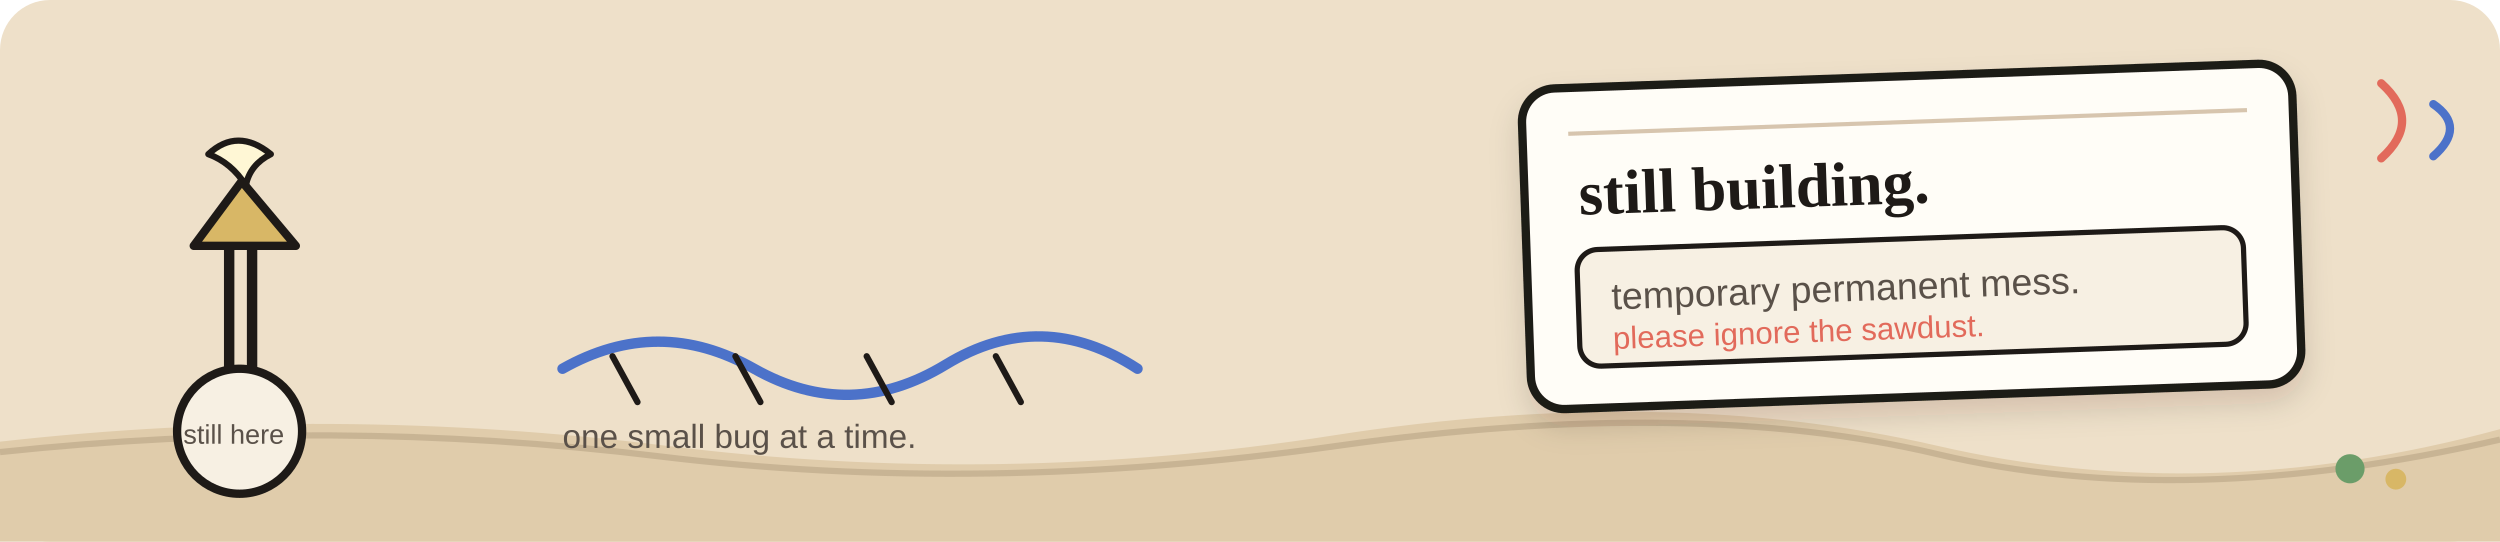
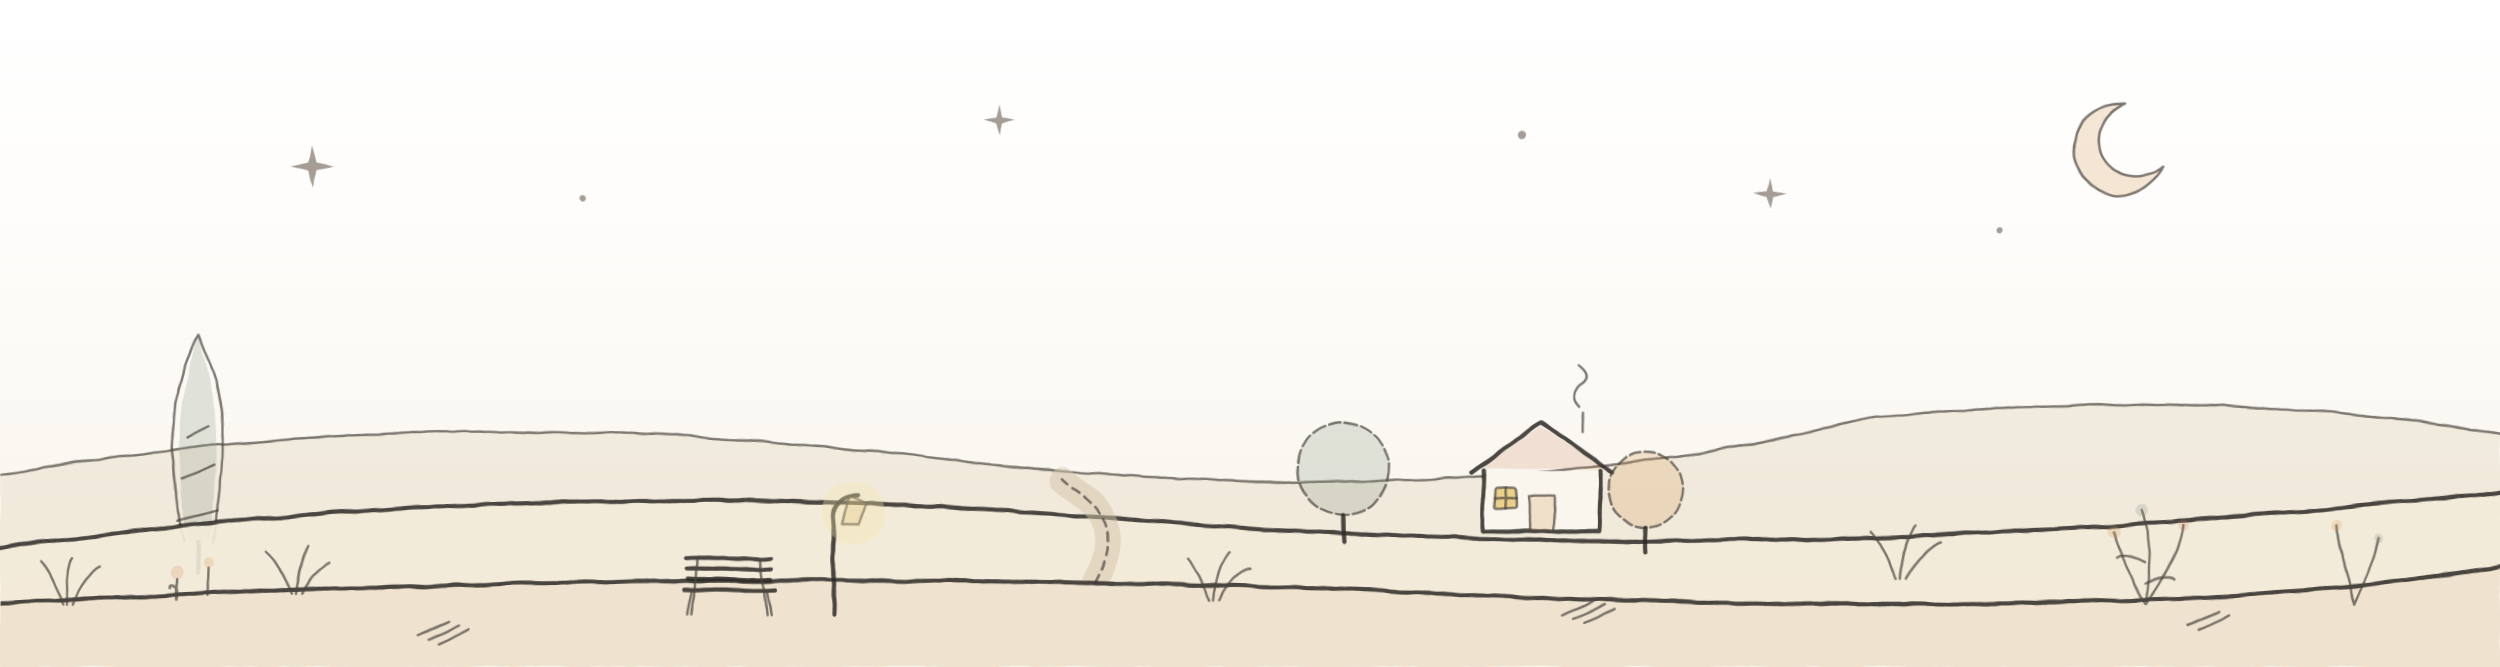
- <svg xmlns="http://www.w3.org/2000/svg" width="1200" height="260" viewBox="0 0 1200 260" role="img" aria-label="Hand-drawn note saying still building">
+ <svg xmlns="http://www.w3.org/2000/svg" viewBox="0 0 1200 320" width="100%" height="100%">
  <defs>
-     <filter id="shadow" x="-20%" y="-20%" width="140%" height="140%">
-       <feDropShadow dx="0" dy="7" stdDeviation="7" flood-color="#251F1A" flood-opacity=".14" />
+     <filter id="pencil-texture" x="-10%" y="-10%" width="120%" height="120%">
+       <feTurbulence type="fractalNoise" baseFrequency="0.04" numOctaves="4" result="noise" />
+       <feDisplacementMap in="SourceGraphic" in2="noise" scale="2.5" xChannelSelector="R" yChannelSelector="G" />
    </filter>
+     <filter id="sketch-rough">
+       <feTurbulence type="turbulence" baseFrequency="0.05" numOctaves="2" result="turbulence" />
+       <feDisplacementMap in="SourceGraphic" in2="turbulence" scale="1.8" />
+     </filter>
+     <linearGradient id="sky-grad" x1="0%" y1="0%" x2="0%" y2="100%">
+       <stop offset="0%" stop-color="#FAF6EE" stop-opacity="0" />
+       <stop offset="100%" stop-color="#F2E9D8" stop-opacity="0.6" />
+     </linearGradient>
    <style>
-     .ink{stroke:#1E1A17;stroke-linecap:round;stroke-linejoin:round}
-     .serif{font-family:Georgia,'Times New Roman',serif;fill:#1E1A17}
-     .sans{font-family:'Trebuchet MS',Arial,sans-serif}
-   </style>
+       .pencil-line {
+         stroke: #2C2825;
+         stroke-width: 2;
+         stroke-linecap: round;
+         stroke-linejoin: round;
+         fill: none;
+         opacity: 0.85;
+       }
+       .pencil-line-thin {
+         stroke: #4A443F;
+         stroke-width: 1.2;
+         stroke-linecap: round;
+         stroke-linejoin: round;
+         fill: none;
+         opacity: 0.7;
+       }
+       .pencil-shading {
+         fill: #E8DEC8;
+         opacity: 0.5;
+       }
+       .warm-accent {
+         fill: #D9A05B;
+         opacity: 0.25;
+       }
+       .sage-accent {
+         fill: #8A9A86;
+         opacity: 0.25;
+       }
+       .terracotta-accent {
+         fill: #C87D55;
+         opacity: 0.2;
+       }
+       .stars {
+         fill: #6B5E52;
+         opacity: 0.6;
+       }
+     </style>
  </defs>
-   <rect width="1200" height="260" rx="24" fill="#EEE0C9" />
-   <path d="M0 212Q160 194 320 214T640 209T930 214T1200 206V260H0Z" fill="#E0CCAB" />
-   <path d="M0 217Q160 200 316 219T642 214T930 218T1200 211" fill="none" stroke="#C8B494" stroke-width="3" />
-   <g transform="translate(66 36)">
-     <path d="M44 166V82M55 166V82" class="ink" stroke-width="5" />
-     <path d="M27 82L50 51L76 82Z" fill="#D8B766" class="ink" stroke-width="4" />
-     <path d="M52 53Q45 42 34 38Q48 25 64 38Q54 43 52 53Z" fill="#FFF7D5" class="ink" stroke-width="3" />
-     <circle cx="49" cy="171" r="30" fill="#F7F0E3" class="ink" stroke-width="4" />
-     <text x="22" y="177" class="sans" font-size="13" fill="#5A5149">still here</text>
+   <rect width="1200" height="320" fill="url(#sky-grad)" />
+   <g filter="url(#pencil-texture)">
+     <path d="M 1020,50 A 22,22 0 1 0 1038,80 A 18,18 0 1 1 1020,50 Z" class="warm-accent" />
+     <path d="M 1020,50 A 22,22 0 1 0 1038,80 A 18,18 0 1 1 1020,50 Z" class="pencil-line-thin" />
+     <path d="M -10,230 Q 200,190 450,220 T 900,200 Q 1080,185 1210,210 L 1210,330 L -10,330 Z" class="pencil-shading" />
+     <path d="M -10,230 Q 200,190 450,220 T 900,200 Q 1080,185 1210,210" class="pencil-line-thin" />
+     <path d="M 150,70 L 152,78 L 160,80 L 152,82 L 150,90 L 148,82 L 140,80 L 148,78 Z" class="stars" />
+     <path d="M 480,50 L 481.5,56 L 488,57.5 L 481.5,59 L 480,65 L 478.5,59 L 472,57.5 L 478.5,56 Z" class="stars" />
+     <path d="M 850,85 L 851.5,91 L 858,92.5 L 851.5,94 L 850,100 L 848.5,94 L 842,92.5 L 848.5,91 Z" class="stars" />
+     <circle cx="280" cy="95" r="1.5" class="stars" />
+     <circle cx="730" cy="65" r="2" class="stars" />
+     <circle cx="960" cy="110" r="1.5" class="stars" />
+     <path d="M 90,260 Q 80,210 95,160 Q 110,210 100,260 Z" class="sage-accent" />
+     <path d="M 95,160 Q 75,200 88,260 M 95,160 Q 115,200 102,260" class="pencil-line-thin" />
+     <path d="M 95,260 L 95,275" class="pencil-line" />
+     <path d="M 90,210 L 100,205 M 87,230 L 103,223 M 85,250 L 105,245" class="pencil-line-thin" />
+     <path d="M -10,265 Q 250,225 550,250 T 1210,235 L 1210,330 L -10,330 Z" fill="#F4EBD9" opacity="0.9" />
+     <path d="M -10,265 Q 250,225 550,250 T 1210,235" class="pencil-line" />
+     <path d="M 520,320 C 510,290 540,270 530,250 C 525,240 515,235 510,230" fill="none" stroke="#D3C3A8" stroke-width="12" stroke-linecap="round" opacity="0.5" />
+     <path d="M 520,320 C 510,290 540,270 530,250 C 525,240 515,235 510,230" class="pencil-line-thin" stroke-dasharray="4,3" />
+     <g id="cottage" transform="translate(680, 190)">
+       <path d="M 30,35 L 60,15 L 90,35 Z" class="terracotta-accent" />
+       <path d="M 26,37 L 60,13 L 94,37" class="pencil-line" />
+       <path d="M 32,36 L 32,65 L 88,65 L 88,36 Z" fill="#FAF6EE" />
+       <path d="M 32,36 L 32,65 L 88,65 L 88,36" class="pencil-line" />
+       <path d="M 54,48 L 54,65 L 66,65 L 66,48 Z" class="warm-accent" />
+       <path d="M 54,48 L 54,65 L 66,65 L 66,48 Z" class="pencil-line-thin" />
+       <rect x="38" y="44" width="10" height="10" rx="1" fill="#EAD08B" />
+       <rect x="38" y="44" width="10" height="10" rx="1" class="pencil-line-thin" />
+       <path d="M 43,44 L 43,54 M 38,49 L 48,49" class="pencil-line-thin" />
+       <path d="M 80,18 L 80,8" class="pencil-line-thin" />
+       <path d="M 78,5 Q 73,0 78,-5 Q 85,-10 78,-15" class="pencil-line-thin" opacity="0.5" />
+     </g>
+     <circle cx="645" cy="225" r="22" class="sage-accent" />
+     <circle cx="645" cy="225" r="22" class="pencil-line-thin" stroke-dasharray="6,2" />
+     <path d="M 645,247 L 645,260" class="pencil-line" />
+     <circle cx="790" cy="235" r="18" class="warm-accent" />
+     <circle cx="790" cy="235" r="18" class="pencil-line-thin" stroke-dasharray="5,2" />
+     <path d="M 790,253 L 790,265" class="pencil-line" />
+     <path d="M -10,290 Q 350,270 700,285 T 1210,270 L 1210,330 L -10,330 Z" fill="#EFE3CF" />
+     <path d="M -10,290 Q 350,270 700,285 T 1210,270" class="pencil-line" />
+     <g id="bench" transform="translate(320, 260)">
+       <path d="M 10,8 L 50,8 M 10,13 L 50,13 M 10,18 L 50,18" class="pencil-line" />
+       <path d="M 8,23 L 52,23" class="pencil-line" stroke-width="2.5" />
+       <path d="M 12,23 L 10,35 M 48,23 L 50,35 M 15,8 L 12,35 M 45,8 L 48,35" class="pencil-line-thin" />
+     </g>
+     <g id="street-lamp" transform="translate(390, 230)">
+       <path d="M 10,65 L 10,20 Q 10,10 20,8 L 22,8" class="pencil-line" />
+       <path d="M 18,8 L 26,12 L 22,22 L 14,22 Z" class="warm-accent" />
+       <path d="M 18,8 L 26,12 L 22,22 L 14,22 Z" class="pencil-line-thin" />
+       <circle cx="20" cy="16" r="15" fill="#F3E5AB" opacity="0.35" />
+     </g>
+     <path d="M 30,290 Q 25,275 20,270 M 32,290 Q 32,272 35,268 M 35,290 Q 42,275 48,272" class="pencil-line-thin" />
+     <path d="M 140,285 Q 135,270 128,265 M 142,285 Q 145,268 148,262 M 145,285 Q 152,272 158,270" class="pencil-line-thin" />
+     <circle cx="85" cy="275" r="3" class="terracotta-accent" />
+     <path d="M 85,278 L 85,288 M 82,282 C 80,280 88,280 85,288" class="pencil-line-thin" />
+     <circle cx="100" cy="270" r="2.5" class="warm-accent" />
+     <path d="M 100,272.5 L 100,286" class="pencil-line-thin" />
+     <path d="M 580,288 Q 575,273 570,268 M 582,288 Q 585,270 590,265 M 585,288 Q 592,275 600,273" class="pencil-line-thin" />
+     <path d="M 910,278 Q 905,260 898,255 M 912,278 Q 915,258 920,252 M 915,278 Q 925,262 932,260" class="pencil-line-thin" />
+     <g id="reeds-right" transform="translate(1020, 240)">
+       <path d="M 10,50 Q 15,25 8,5 M 10,50 Q 25,30 28,12 M 10,50 Q -2,30 -5,15" class="pencil-line-thin" />
+       <circle cx="8" cy="5" r="3" class="sage-accent" />
+       <circle cx="28" cy="12" r="2.5" class="terracotta-accent" />
+       <circle cx="-5" cy="15" r="3" class="warm-accent" />
+       <path d="M 10,40 Q 20,35 24,38 M 10,30 Q -1,25 -4,28" class="pencil-line-thin" />
+     </g>
+     <g id="reeds-far-right" transform="translate(1120, 250)">
+       <path d="M 10,40 Q 5,20 2,2 M 10,40 Q 18,22 22,8" class="pencil-line-thin" />
+       <circle cx="2" cy="2" r="2.5" class="warm-accent" />
+       <circle cx="22" cy="8" r="2" class="sage-accent" />
+     </g>
+     <path d="M 200,305 L 215,298 M 205,307 L 220,300 M 210,309 L 225,302" class="pencil-line-thin" opacity="0.4" />
+     <path d="M 750,295 L 765,288 M 755,297 L 770,290 M 760,299 L 775,292" class="pencil-line-thin" opacity="0.4" />
+     <path d="M 1050,300 L 1065,293 M 1055,302 L 1070,295" class="pencil-line-thin" opacity="0.4" />
  </g>
-   <g transform="translate(270 143)">
-     <path d="M0 34Q46 8 92 34T184 32T276 34" fill="none" stroke="#4C72C9" stroke-width="5" stroke-linecap="round" />
-     <path d="M24 28l12 22M83 28l12 22M146 28l12 22M208 28l12 22" class="ink" stroke-width="3" />
-     <text x="0" y="72" class="sans" font-size="16" fill="#5A5149">one small bug at a time.</text>
-   </g>
-   <g transform="translate(730 43) rotate(-2)">
-     <rect x="0" y="0" width="370" height="154" rx="16" fill="#FFFDF7" class="ink" stroke-width="4" filter="url(#shadow)" />
-     <path d="M22 22H348" stroke="#D7C5AE" stroke-width="2" />
-     <text x="26" y="61" class="serif" font-size="30" font-weight="700">still building.</text>
-     <rect x="24" y="78" width="320" height="56" rx="10" fill="#F7F0E3" class="ink" stroke-width="2.5" />
-     <text x="40" y="107" class="sans" font-size="18" fill="#5A5149">temporary permanent mess.</text>
-     <text x="40" y="126" class="sans" font-size="15" fill="#E26A5B">please ignore the sawdust.</text>
-   </g>
-   <path d="M1143 40q20 18 0 36" fill="none" stroke="#E26A5B" stroke-width="4" stroke-linecap="round" />
-   <path d="M1168 50q16 11 0 25" fill="none" stroke="#4C72C9" stroke-width="4" stroke-linecap="round" />
-   <circle cx="1128" cy="225" r="7" fill="#6B9D69" />
-   <circle cx="1150" cy="230" r="5" fill="#D8B766" />
</svg>
